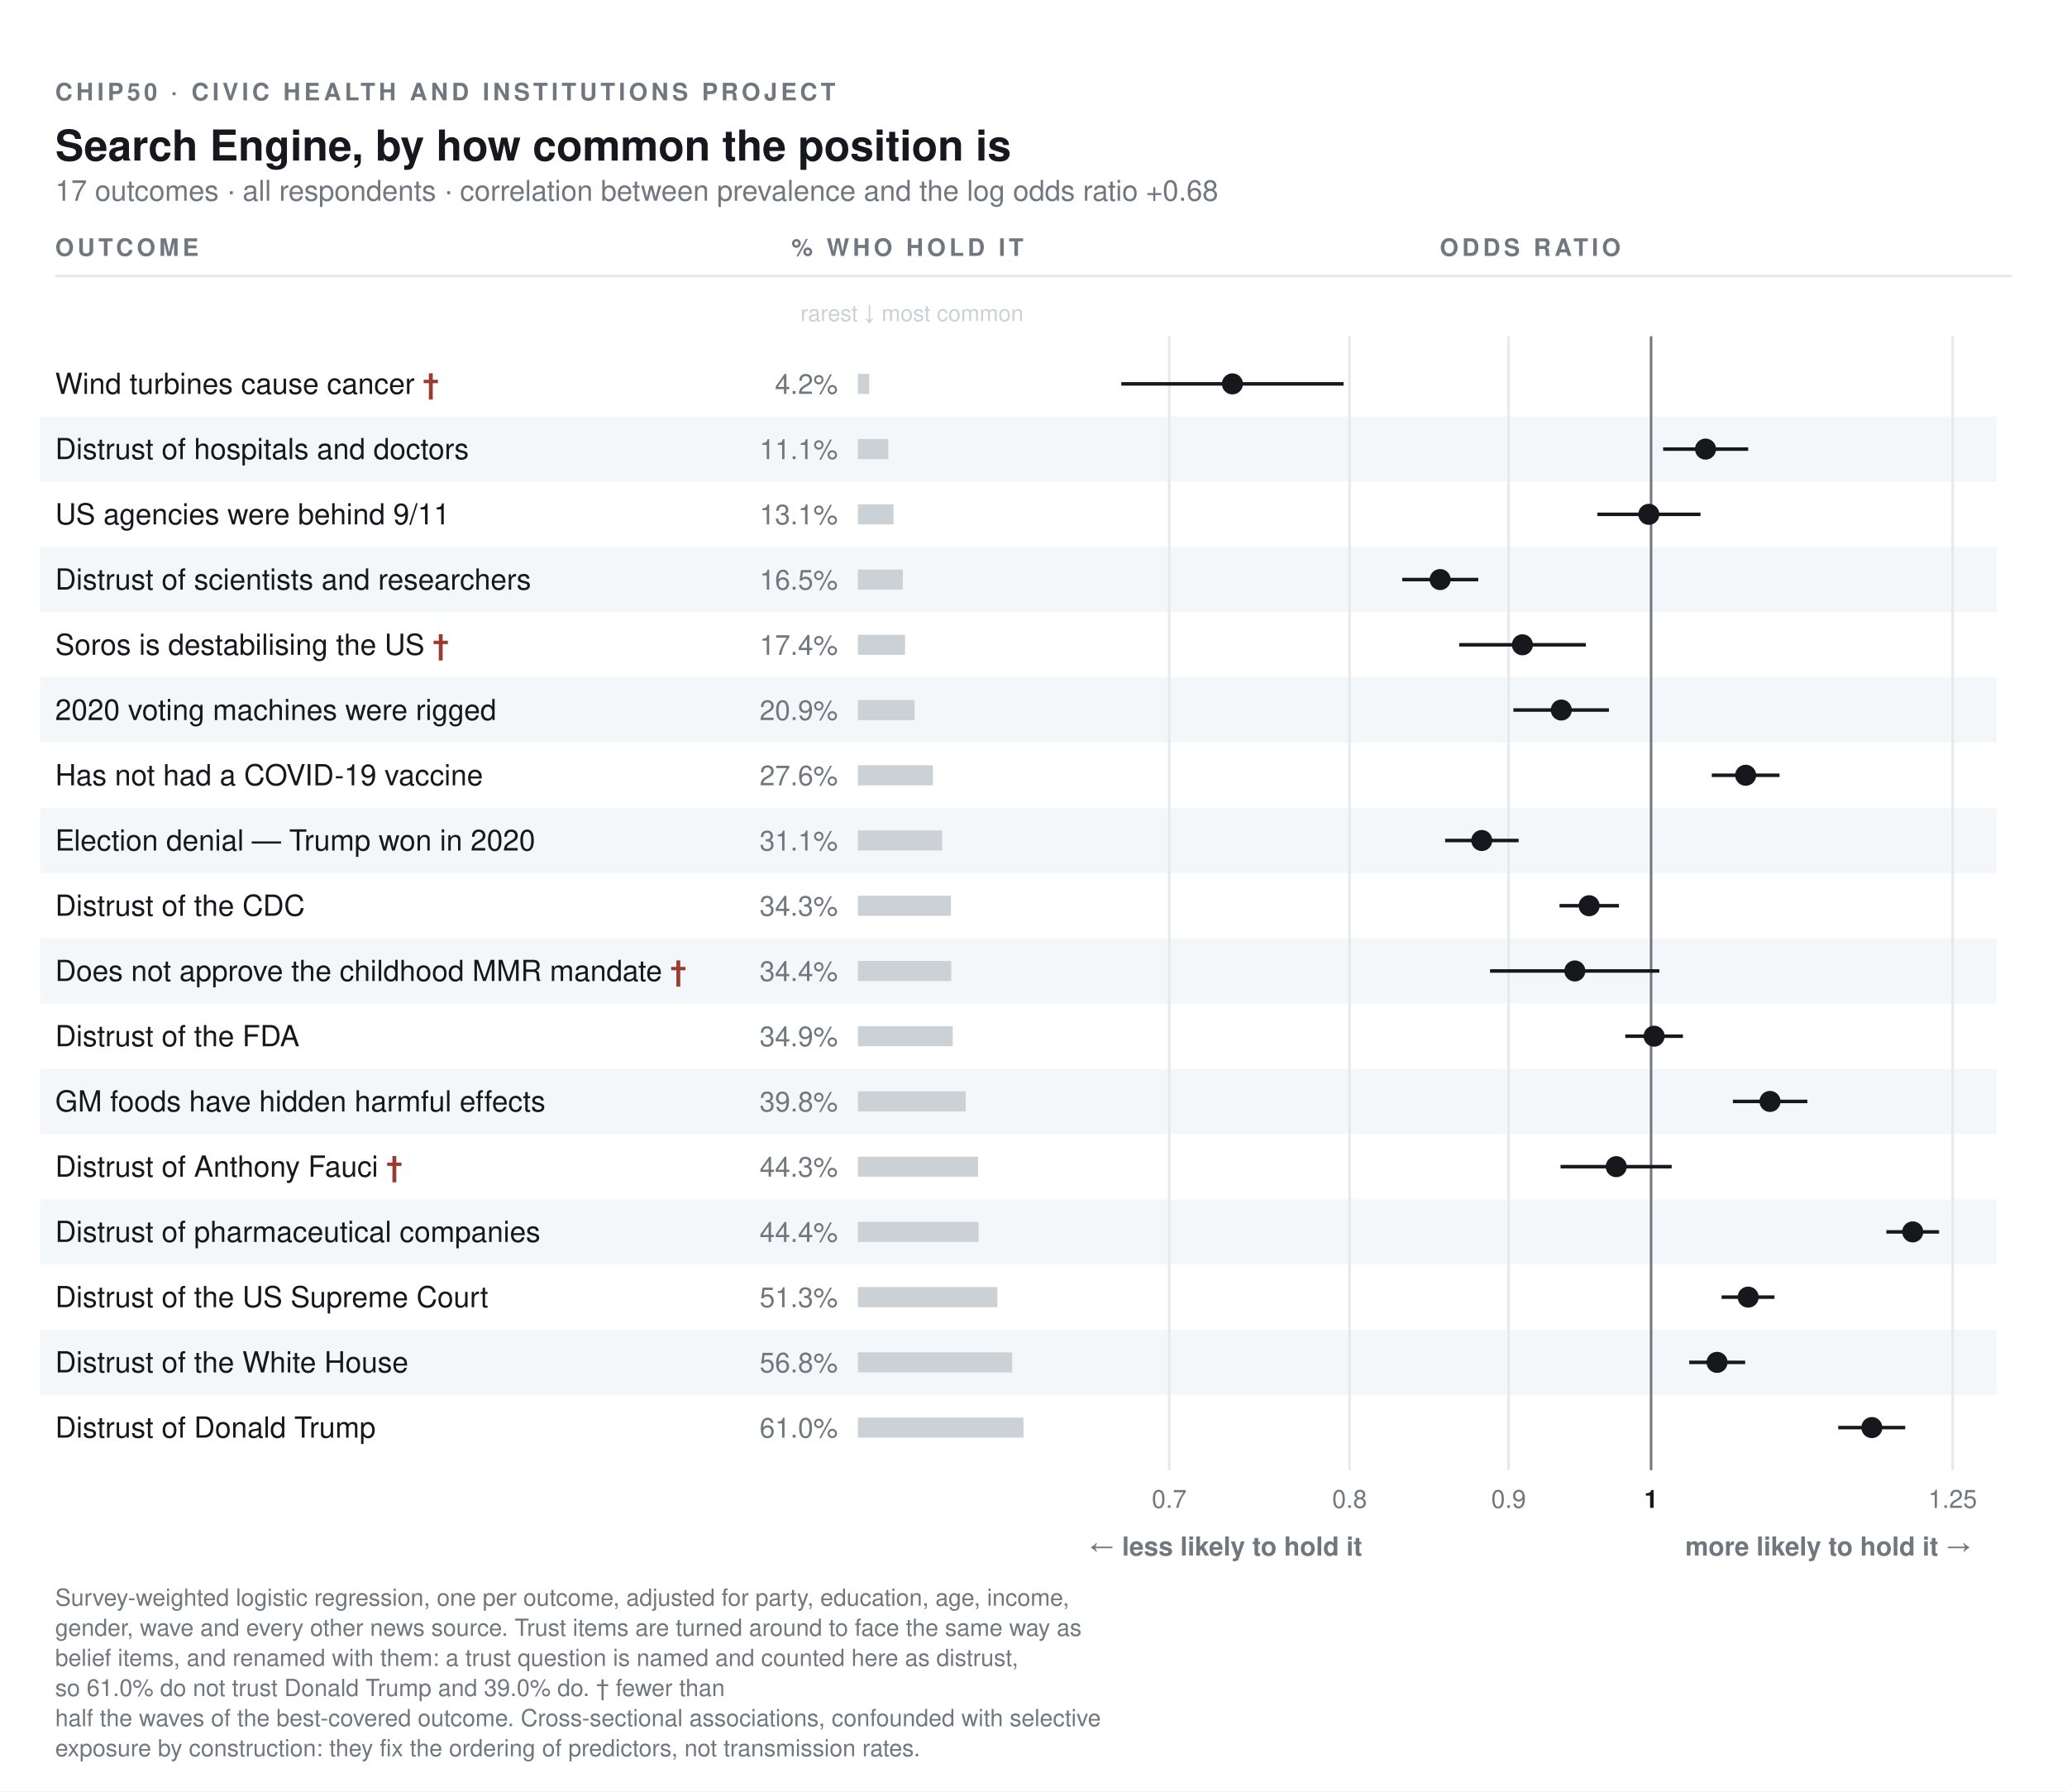
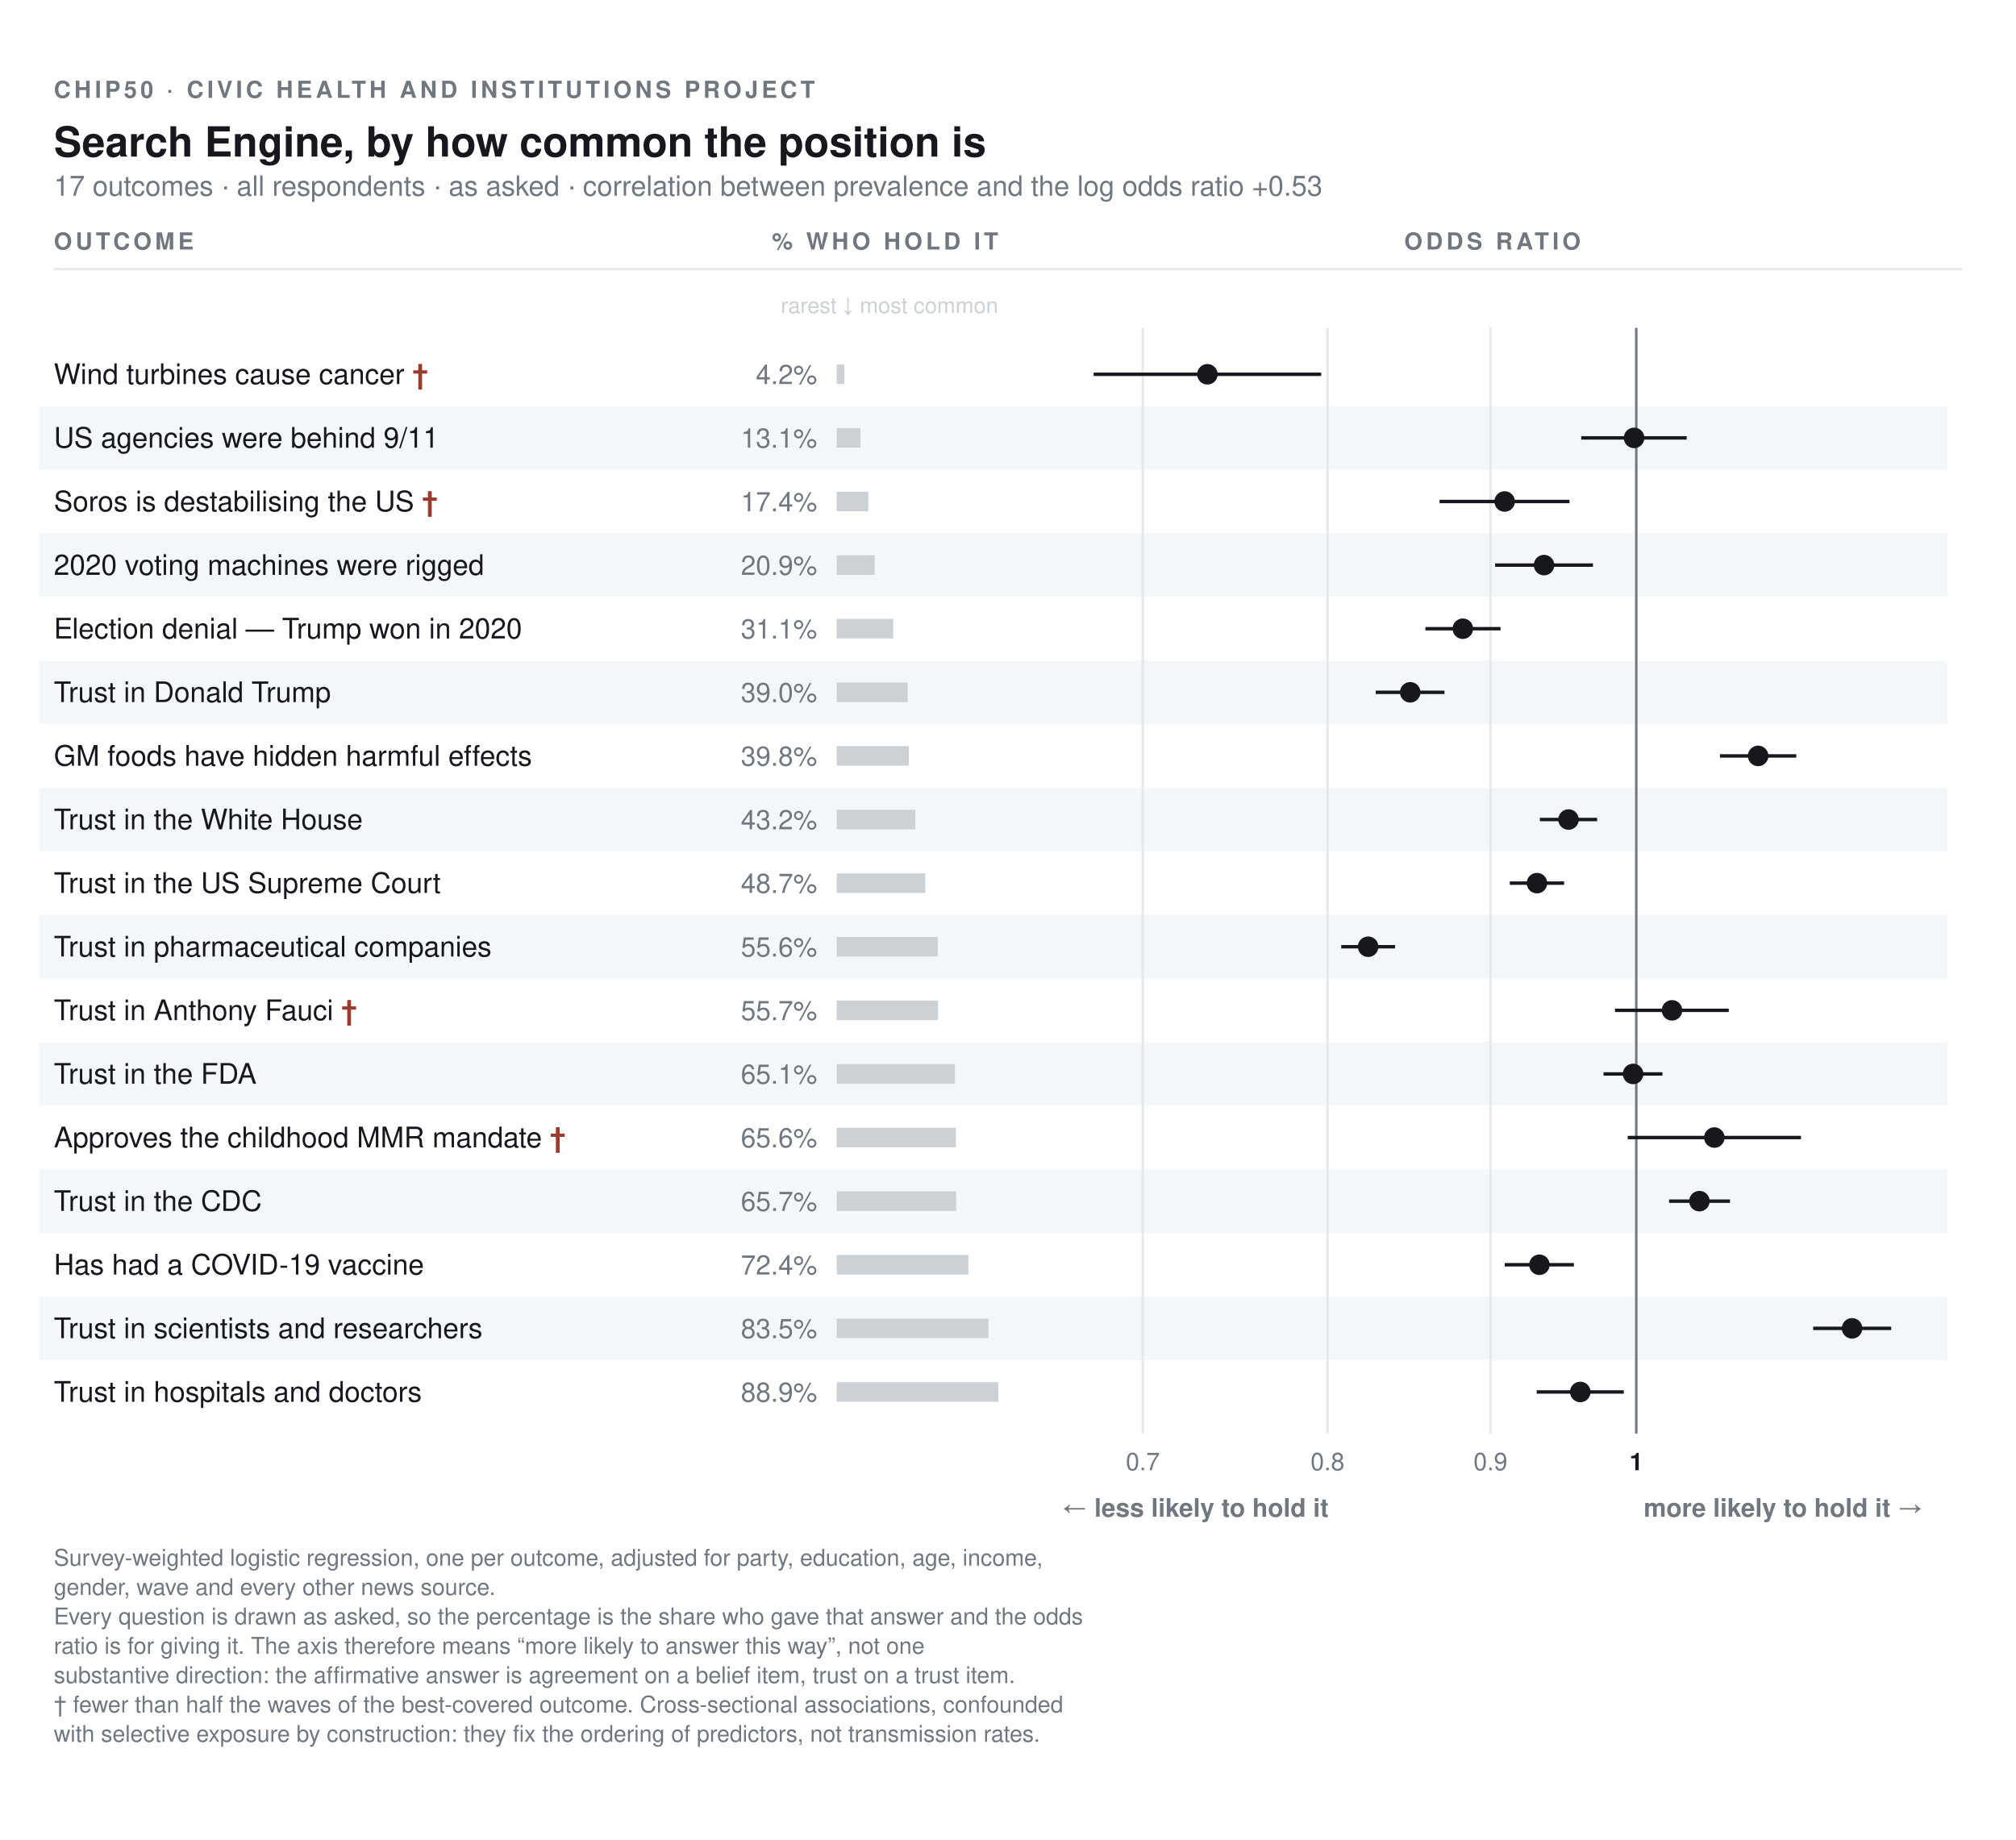
- <svg xmlns="http://www.w3.org/2000/svg" width="824" height="714" viewBox="0 0 824 714" font-family="Helvetica Neue,Helvetica,Arial">
-   <rect width="824" height="714" fill="#fff" />
+ <svg xmlns="http://www.w3.org/2000/svg" width="824" height="752" viewBox="0 0 824 752" font-family="Helvetica Neue,Helvetica,Arial">
+   <rect width="824" height="752" fill="#fff" />
  <g transform="translate(22,22)">
    <text x="0" y="18" fill="#71777f" font-size="9.6" font-weight="700" letter-spacing="1.4">CHIP50 · CIVIC HEALTH AND INSTITUTIONS PROJECT</text>
    <text x="0" y="42" fill="#16181d" font-size="17" font-weight="700">Search Engine, by how common the position is</text>
-     <text x="0" y="58" fill="#71777f" font-size="11.4">17 outcomes · all respondents · correlation between prevalence and the log odds ratio +0.68</text>
+     <text x="0" y="58" fill="#71777f" font-size="11.4">17 outcomes · all respondents · as asked · correlation between prevalence and the log odds ratio +0.53</text>
    <text x="0" y="80" fill="#71777f" font-size="9.6" font-weight="700" letter-spacing="1.4">OUTCOME</text>
    <text x="386" y="80" fill="#71777f" font-size="9.6" font-weight="700" letter-spacing="1.4" text-anchor="end">% WHO HOLD IT</text>
    <text x="588.0" y="80" fill="#71777f" font-size="9.6" font-weight="700" letter-spacing="1.4" text-anchor="middle">ODDS RATIO</text>
    <line x1="0" y1="88" x2="780" y2="88" stroke="#e6e9ec" />
    <text x="386" y="106" fill="#ccd1d6" font-size="9" text-anchor="end">rarest ↓ most common</text>
    <rect x="-6" y="144" width="780" height="26" fill="#f4f7f9" />
    <rect x="-6" y="196" width="780" height="26" fill="#f4f7f9" />
    <rect x="-6" y="248" width="780" height="26" fill="#f4f7f9" />
    <rect x="-6" y="300" width="780" height="26" fill="#f4f7f9" />
    <rect x="-6" y="352" width="780" height="26" fill="#f4f7f9" />
    <rect x="-6" y="404" width="780" height="26" fill="#f4f7f9" />
    <rect x="-6" y="456" width="780" height="26" fill="#f4f7f9" />
    <rect x="-6" y="508" width="780" height="26" fill="#f4f7f9" />
-     <line x1="444.1" y1="112" x2="444.1" y2="564" stroke="#e6e9ec" />
-     <text x="444.1" y="579" fill="#71777f" font-size="10" font-weight="400" text-anchor="middle">0.7</text>
-     <line x1="516.0" y1="112" x2="516.0" y2="564" stroke="#e6e9ec" />
-     <text x="516.0" y="579" fill="#71777f" font-size="10" font-weight="400" text-anchor="middle">0.8</text>
-     <line x1="579.4" y1="112" x2="579.4" y2="564" stroke="#e6e9ec" />
-     <text x="579.4" y="579" fill="#71777f" font-size="10" font-weight="400" text-anchor="middle">0.9</text>
-     <line x1="636.2" y1="112" x2="636.2" y2="564" stroke="#71777f" />
-     <text x="636.2" y="579" fill="#16181d" font-size="10" font-weight="600" text-anchor="middle">1</text>
-     <line x1="756.4" y1="112" x2="756.4" y2="564" stroke="#e6e9ec" />
-     <text x="756.4" y="579" fill="#71777f" font-size="10" font-weight="400" text-anchor="middle">1.25</text>
+     <line x1="445.1" y1="112" x2="445.1" y2="564" stroke="#e6e9ec" />
+     <text x="445.1" y="579" fill="#71777f" font-size="10" font-weight="400" text-anchor="middle">0.7</text>
+     <line x1="520.6" y1="112" x2="520.6" y2="564" stroke="#e6e9ec" />
+     <text x="520.6" y="579" fill="#71777f" font-size="10" font-weight="400" text-anchor="middle">0.8</text>
+     <line x1="587.2" y1="112" x2="587.2" y2="564" stroke="#e6e9ec" />
+     <text x="587.2" y="579" fill="#71777f" font-size="10" font-weight="400" text-anchor="middle">0.9</text>
+     <line x1="646.8" y1="112" x2="646.8" y2="564" stroke="#71777f" />
+     <text x="646.8" y="579" fill="#16181d" font-size="10" font-weight="600" text-anchor="middle">1</text>
    <text x="0" y="135.0" fill="#16181d" font-size="11.6">Wind turbines cause cancer <tspan fill="#9a3b30" font-weight="700">†</tspan>
    </text>
    <text x="312" y="135.0" fill="#71777f" font-size="11" text-anchor="end">4.2%</text>
-     <rect x="320" y="127.0" width="4.5" height="8" fill="#ccd1d6" />
-     <line x1="425.0" y1="131.0" x2="513.6" y2="131.0" stroke="#16181d" stroke-width="1.4" />
-     <circle cx="469.3" cy="131.0" r="4.2" fill="#16181d" />
-     <text x="0" y="161.0" fill="#16181d" font-size="11.6">Distrust of hospitals and doctors</text>
-     <text x="312" y="161.0" fill="#71777f" font-size="11" text-anchor="end">11.1%</text>
-     <rect x="320" y="153.0" width="12.1" height="8" fill="#ccd1d6" />
-     <line x1="641.0" y1="157.0" x2="674.9" y2="157.0" stroke="#16181d" stroke-width="1.4" />
-     <circle cx="657.9" cy="157.0" r="4.2" fill="#16181d" />
-     <text x="0" y="187.0" fill="#16181d" font-size="11.6">US agencies were behind 9/11</text>
-     <text x="312" y="187.0" fill="#71777f" font-size="11" text-anchor="end">13.1%</text>
-     <rect x="320" y="179.0" width="14.2" height="8" fill="#ccd1d6" />
-     <line x1="614.8" y1="183.0" x2="655.9" y2="183.0" stroke="#16181d" stroke-width="1.4" />
-     <circle cx="635.3" cy="183.0" r="4.2" fill="#16181d" />
-     <text x="0" y="213.0" fill="#16181d" font-size="11.6">Distrust of scientists and researchers</text>
-     <text x="312" y="213.0" fill="#71777f" font-size="11" text-anchor="end">16.5%</text>
-     <rect x="320" y="205.0" width="17.9" height="8" fill="#ccd1d6" />
-     <line x1="537.0" y1="209.0" x2="567.3" y2="209.0" stroke="#16181d" stroke-width="1.4" />
-     <circle cx="552.1" cy="209.0" r="4.2" fill="#16181d" />
-     <text x="0" y="239.0" fill="#16181d" font-size="11.6">Soros is destabilising the US <tspan fill="#9a3b30" font-weight="700">†</tspan>
+     <rect x="320" y="127.0" width="3.1" height="8" fill="#ccd1d6" />
+     <line x1="425.0" y1="131.0" x2="518.0" y2="131.0" stroke="#16181d" stroke-width="1.4" />
+     <circle cx="471.5" cy="131.0" r="4.2" fill="#16181d" />
+     <text x="0" y="161.0" fill="#16181d" font-size="11.6">US agencies were behind 9/11</text>
+     <text x="312" y="161.0" fill="#71777f" font-size="11" text-anchor="end">13.1%</text>
+     <rect x="320" y="153.0" width="9.7" height="8" fill="#ccd1d6" />
+     <line x1="624.3" y1="157.0" x2="667.4" y2="157.0" stroke="#16181d" stroke-width="1.4" />
+     <circle cx="645.9" cy="157.0" r="4.2" fill="#16181d" />
+     <text x="0" y="187.0" fill="#16181d" font-size="11.6">Soros is destabilising the US <tspan fill="#9a3b30" font-weight="700">†</tspan>
    </text>
-     <text x="312" y="239.0" fill="#71777f" font-size="11" text-anchor="end">17.4%</text>
-     <rect x="320" y="231.0" width="18.8" height="8" fill="#ccd1d6" />
-     <line x1="559.7" y1="235.0" x2="610.2" y2="235.0" stroke="#16181d" stroke-width="1.4" />
-     <circle cx="584.9" cy="235.0" r="4.2" fill="#16181d" />
-     <text x="0" y="265.0" fill="#16181d" font-size="11.6">2020 voting machines were rigged</text>
-     <text x="312" y="265.0" fill="#71777f" font-size="11" text-anchor="end">20.9%</text>
-     <rect x="320" y="257.0" width="22.6" height="8" fill="#ccd1d6" />
-     <line x1="581.3" y1="261.0" x2="619.4" y2="261.0" stroke="#16181d" stroke-width="1.4" />
-     <circle cx="600.4" cy="261.0" r="4.2" fill="#16181d" />
-     <text x="0" y="291.0" fill="#16181d" font-size="11.6">Has not had a COVID-19 vaccine</text>
-     <text x="312" y="291.0" fill="#71777f" font-size="11" text-anchor="end">27.6%</text>
-     <rect x="320" y="283.0" width="29.9" height="8" fill="#ccd1d6" />
-     <line x1="660.4" y1="287.0" x2="687.4" y2="287.0" stroke="#16181d" stroke-width="1.4" />
-     <circle cx="673.9" cy="287.0" r="4.2" fill="#16181d" />
-     <text x="0" y="317.0" fill="#16181d" font-size="11.6">Election denial — Trump won in 2020</text>
-     <text x="312" y="317.0" fill="#71777f" font-size="11" text-anchor="end">31.1%</text>
-     <rect x="320" y="309.0" width="33.6" height="8" fill="#ccd1d6" />
-     <line x1="554.1" y1="313.0" x2="583.4" y2="313.0" stroke="#16181d" stroke-width="1.4" />
-     <circle cx="568.7" cy="313.0" r="4.2" fill="#16181d" />
-     <text x="0" y="343.0" fill="#16181d" font-size="11.6">Distrust of the CDC</text>
-     <text x="312" y="343.0" fill="#71777f" font-size="11" text-anchor="end">34.3%</text>
-     <rect x="320" y="335.0" width="37.1" height="8" fill="#ccd1d6" />
-     <line x1="599.7" y1="339.0" x2="623.4" y2="339.0" stroke="#16181d" stroke-width="1.4" />
-     <circle cx="611.5" cy="339.0" r="4.2" fill="#16181d" />
-     <text x="0" y="369.0" fill="#16181d" font-size="11.6">Does not approve the childhood MMR mandate <tspan fill="#9a3b30" font-weight="700">†</tspan>
+     <text x="312" y="187.0" fill="#71777f" font-size="11" text-anchor="end">17.4%</text>
+     <rect x="320" y="179.0" width="12.9" height="8" fill="#ccd1d6" />
+     <line x1="566.4" y1="183.0" x2="619.5" y2="183.0" stroke="#16181d" stroke-width="1.4" />
+     <circle cx="593.0" cy="183.0" r="4.2" fill="#16181d" />
+     <text x="0" y="213.0" fill="#16181d" font-size="11.6">2020 voting machines were rigged</text>
+     <text x="312" y="213.0" fill="#71777f" font-size="11" text-anchor="end">20.9%</text>
+     <rect x="320" y="205.0" width="15.5" height="8" fill="#ccd1d6" />
+     <line x1="589.1" y1="209.0" x2="629.1" y2="209.0" stroke="#16181d" stroke-width="1.4" />
+     <circle cx="609.1" cy="209.0" r="4.2" fill="#16181d" />
+     <text x="0" y="239.0" fill="#16181d" font-size="11.6">Election denial — Trump won in 2020</text>
+     <text x="312" y="239.0" fill="#71777f" font-size="11" text-anchor="end">31.1%</text>
+     <rect x="320" y="231.0" width="23.1" height="8" fill="#ccd1d6" />
+     <line x1="560.6" y1="235.0" x2="591.3" y2="235.0" stroke="#16181d" stroke-width="1.4" />
+     <circle cx="575.9" cy="235.0" r="4.2" fill="#16181d" />
+     <text x="0" y="265.0" fill="#16181d" font-size="11.6">Trust in Donald Trump</text>
+     <text x="312" y="265.0" fill="#71777f" font-size="11" text-anchor="end">39.0%</text>
+     <rect x="320" y="257.0" width="29.0" height="8" fill="#ccd1d6" />
+     <line x1="540.3" y1="261.0" x2="568.4" y2="261.0" stroke="#16181d" stroke-width="1.4" />
+     <circle cx="554.4" cy="261.0" r="4.2" fill="#16181d" />
+     <text x="0" y="291.0" fill="#16181d" font-size="11.6">GM foods have hidden harmful effects</text>
+     <text x="312" y="291.0" fill="#71777f" font-size="11" text-anchor="end">39.8%</text>
+     <rect x="320" y="283.0" width="29.5" height="8" fill="#ccd1d6" />
+     <line x1="681.0" y1="287.0" x2="712.2" y2="287.0" stroke="#16181d" stroke-width="1.4" />
+     <circle cx="696.6" cy="287.0" r="4.2" fill="#16181d" />
+     <text x="0" y="317.0" fill="#16181d" font-size="11.6">Trust in the White House</text>
+     <text x="312" y="317.0" fill="#71777f" font-size="11" text-anchor="end">43.2%</text>
+     <rect x="320" y="309.0" width="32.1" height="8" fill="#ccd1d6" />
+     <line x1="607.4" y1="313.0" x2="630.8" y2="313.0" stroke="#16181d" stroke-width="1.4" />
+     <circle cx="619.1" cy="313.0" r="4.2" fill="#16181d" />
+     <text x="0" y="343.0" fill="#16181d" font-size="11.6">Trust in the US Supreme Court</text>
+     <text x="312" y="343.0" fill="#71777f" font-size="11" text-anchor="end">48.7%</text>
+     <rect x="320" y="335.0" width="36.2" height="8" fill="#ccd1d6" />
+     <line x1="595.1" y1="339.0" x2="617.3" y2="339.0" stroke="#16181d" stroke-width="1.4" />
+     <circle cx="606.2" cy="339.0" r="4.2" fill="#16181d" />
+     <text x="0" y="369.0" fill="#16181d" font-size="11.6">Trust in pharmaceutical companies</text>
+     <text x="312" y="369.0" fill="#71777f" font-size="11" text-anchor="end">55.6%</text>
+     <rect x="320" y="361.0" width="41.3" height="8" fill="#ccd1d6" />
+     <line x1="526.2" y1="365.0" x2="548.2" y2="365.0" stroke="#16181d" stroke-width="1.4" />
+     <circle cx="537.2" cy="365.0" r="4.2" fill="#16181d" />
+     <text x="0" y="395.0" fill="#16181d" font-size="11.6">Trust in Anthony Fauci <tspan fill="#9a3b30" font-weight="700">†</tspan>
    </text>
-     <text x="312" y="369.0" fill="#71777f" font-size="11" text-anchor="end">34.4%</text>
-     <rect x="320" y="361.0" width="37.2" height="8" fill="#ccd1d6" />
-     <line x1="572.0" y1="365.0" x2="639.5" y2="365.0" stroke="#16181d" stroke-width="1.4" />
-     <circle cx="605.8" cy="365.0" r="4.2" fill="#16181d" />
-     <text x="0" y="395.0" fill="#16181d" font-size="11.6">Distrust of the FDA</text>
-     <text x="312" y="395.0" fill="#71777f" font-size="11" text-anchor="end">34.9%</text>
-     <rect x="320" y="387.0" width="37.8" height="8" fill="#ccd1d6" />
-     <line x1="625.9" y1="391.0" x2="648.9" y2="391.0" stroke="#16181d" stroke-width="1.4" />
-     <circle cx="637.4" cy="391.0" r="4.2" fill="#16181d" />
-     <text x="0" y="421.0" fill="#16181d" font-size="11.6">GM foods have hidden harmful effects</text>
-     <text x="312" y="421.0" fill="#71777f" font-size="11" text-anchor="end">39.8%</text>
-     <rect x="320" y="413.0" width="43.0" height="8" fill="#ccd1d6" />
-     <line x1="668.8" y1="417.0" x2="698.5" y2="417.0" stroke="#16181d" stroke-width="1.4" />
-     <circle cx="683.6" cy="417.0" r="4.2" fill="#16181d" />
-     <text x="0" y="447.0" fill="#16181d" font-size="11.6">Distrust of Anthony Fauci <tspan fill="#9a3b30" font-weight="700">†</tspan>
+     <text x="312" y="395.0" fill="#71777f" font-size="11" text-anchor="end">55.7%</text>
+     <rect x="320" y="387.0" width="41.4" height="8" fill="#ccd1d6" />
+     <line x1="638.1" y1="391.0" x2="684.6" y2="391.0" stroke="#16181d" stroke-width="1.4" />
+     <circle cx="661.4" cy="391.0" r="4.2" fill="#16181d" />
+     <text x="0" y="421.0" fill="#16181d" font-size="11.6">Trust in the FDA</text>
+     <text x="312" y="421.0" fill="#71777f" font-size="11" text-anchor="end">65.1%</text>
+     <rect x="320" y="413.0" width="48.3" height="8" fill="#ccd1d6" />
+     <line x1="633.4" y1="417.0" x2="657.5" y2="417.0" stroke="#16181d" stroke-width="1.4" />
+     <circle cx="645.5" cy="417.0" r="4.2" fill="#16181d" />
+     <text x="0" y="447.0" fill="#16181d" font-size="11.6">Approves the childhood MMR mandate <tspan fill="#9a3b30" font-weight="700">†</tspan>
    </text>
-     <text x="312" y="447.0" fill="#71777f" font-size="11" text-anchor="end">44.3%</text>
-     <rect x="320" y="439.0" width="47.9" height="8" fill="#ccd1d6" />
-     <line x1="600.1" y1="443.0" x2="644.4" y2="443.0" stroke="#16181d" stroke-width="1.4" />
-     <circle cx="622.3" cy="443.0" r="4.2" fill="#16181d" />
-     <text x="0" y="473.0" fill="#16181d" font-size="11.6">Distrust of pharmaceutical companies</text>
-     <text x="312" y="473.0" fill="#71777f" font-size="11" text-anchor="end">44.4%</text>
-     <rect x="320" y="465.0" width="48.1" height="8" fill="#ccd1d6" />
-     <line x1="730.0" y1="469.0" x2="751.0" y2="469.0" stroke="#16181d" stroke-width="1.4" />
-     <circle cx="740.5" cy="469.0" r="4.2" fill="#16181d" />
-     <text x="0" y="499.0" fill="#16181d" font-size="11.6">Distrust of the US Supreme Court</text>
-     <text x="312" y="499.0" fill="#71777f" font-size="11" text-anchor="end">51.3%</text>
-     <rect x="320" y="491.0" width="55.6" height="8" fill="#ccd1d6" />
-     <line x1="664.3" y1="495.0" x2="685.4" y2="495.0" stroke="#16181d" stroke-width="1.4" />
-     <circle cx="674.9" cy="495.0" r="4.2" fill="#16181d" />
-     <text x="0" y="525.0" fill="#16181d" font-size="11.6">Distrust of the White House</text>
-     <text x="312" y="525.0" fill="#71777f" font-size="11" text-anchor="end">56.8%</text>
-     <rect x="320" y="517.0" width="61.5" height="8" fill="#ccd1d6" />
-     <line x1="651.4" y1="521.0" x2="673.7" y2="521.0" stroke="#16181d" stroke-width="1.4" />
-     <circle cx="662.5" cy="521.0" r="4.2" fill="#16181d" />
-     <text x="0" y="551.0" fill="#16181d" font-size="11.6">Distrust of Donald Trump</text>
-     <text x="312" y="551.0" fill="#71777f" font-size="11" text-anchor="end">61.0%</text>
+     <text x="312" y="447.0" fill="#71777f" font-size="11" text-anchor="end">65.6%</text>
+     <rect x="320" y="439.0" width="48.7" height="8" fill="#ccd1d6" />
+     <line x1="643.3" y1="443.0" x2="714.1" y2="443.0" stroke="#16181d" stroke-width="1.4" />
+     <circle cx="678.7" cy="443.0" r="4.2" fill="#16181d" />
+     <text x="0" y="473.0" fill="#16181d" font-size="11.6">Trust in the CDC</text>
+     <text x="312" y="473.0" fill="#71777f" font-size="11" text-anchor="end">65.7%</text>
+     <rect x="320" y="465.0" width="48.8" height="8" fill="#ccd1d6" />
+     <line x1="660.2" y1="469.0" x2="685.1" y2="469.0" stroke="#16181d" stroke-width="1.4" />
+     <circle cx="672.6" cy="469.0" r="4.2" fill="#16181d" />
+     <text x="0" y="499.0" fill="#16181d" font-size="11.6">Has had a COVID-19 vaccine</text>
+     <text x="312" y="499.0" fill="#71777f" font-size="11" text-anchor="end">72.4%</text>
+     <rect x="320" y="491.0" width="53.8" height="8" fill="#ccd1d6" />
+     <line x1="593.0" y1="495.0" x2="621.3" y2="495.0" stroke="#16181d" stroke-width="1.4" />
+     <circle cx="607.2" cy="495.0" r="4.2" fill="#16181d" />
+     <text x="0" y="525.0" fill="#16181d" font-size="11.6">Trust in scientists and researchers</text>
+     <text x="312" y="525.0" fill="#71777f" font-size="11" text-anchor="end">83.5%</text>
+     <rect x="320" y="517.0" width="62.0" height="8" fill="#ccd1d6" />
+     <line x1="719.1" y1="521.0" x2="751.0" y2="521.0" stroke="#16181d" stroke-width="1.4" />
+     <circle cx="735.0" cy="521.0" r="4.2" fill="#16181d" />
+     <text x="0" y="551.0" fill="#16181d" font-size="11.6">Trust in hospitals and doctors</text>
+     <text x="312" y="551.0" fill="#71777f" font-size="11" text-anchor="end">88.9%</text>
    <rect x="320" y="543.0" width="66.0" height="8" fill="#ccd1d6" />
-     <line x1="710.8" y1="547.0" x2="737.5" y2="547.0" stroke="#16181d" stroke-width="1.4" />
-     <circle cx="724.2" cy="547.0" r="4.2" fill="#16181d" />
+     <line x1="606.1" y1="547.0" x2="641.7" y2="547.0" stroke="#16181d" stroke-width="1.4" />
+     <circle cx="623.9" cy="547.0" r="4.2" fill="#16181d" />
    <text x="412" y="598" fill="#71777f" font-size="10.4" font-weight="600">← less likely to hold it</text>
    <text x="764" y="598" fill="#71777f" font-size="10.4" font-weight="600" text-anchor="end">more likely to hold it →</text>
    <text x="0" y="618" fill="#71777f" font-size="9.4">Survey-weighted logistic regression, one per outcome, adjusted for party, education, age, income,</text>
-     <text x="0" y="630" fill="#71777f" font-size="9.4">gender, wave and every other news source. Trust items are turned around to face the same way as</text>
-     <text x="0" y="642" fill="#71777f" font-size="9.4">belief items, and renamed with them: a trust question is named and counted here as distrust,</text>
-     <text x="0" y="654" fill="#71777f" font-size="9.4">so 61.0% do not trust Donald Trump and 39.0% do. † fewer than</text>
-     <text x="0" y="666" fill="#71777f" font-size="9.4">half the waves of the best-covered outcome. Cross-sectional associations, confounded with selective</text>
-     <text x="0" y="678" fill="#71777f" font-size="9.4">exposure by construction: they fix the ordering of predictors, not transmission rates.</text>
+     <text x="0" y="630" fill="#71777f" font-size="9.4">gender, wave and every other news source.</text>
+     <text x="0" y="642" fill="#71777f" font-size="9.4">Every question is drawn as asked, so the percentage is the share who gave that answer and the odds</text>
+     <text x="0" y="654" fill="#71777f" font-size="9.4">ratio is for giving it. The axis therefore means “more likely to answer this way”, not one</text>
+     <text x="0" y="666" fill="#71777f" font-size="9.4">substantive direction: the affirmative answer is agreement on a belief item, trust on a trust item.</text>
+     <text x="0" y="678" fill="#71777f" font-size="9.4">† fewer than half the waves of the best-covered outcome. Cross-sectional associations, confounded</text>
+     <text x="0" y="690" fill="#71777f" font-size="9.4">with selective exposure by construction: they fix the ordering of predictors, not transmission rates.</text>
  </g>
</svg>
